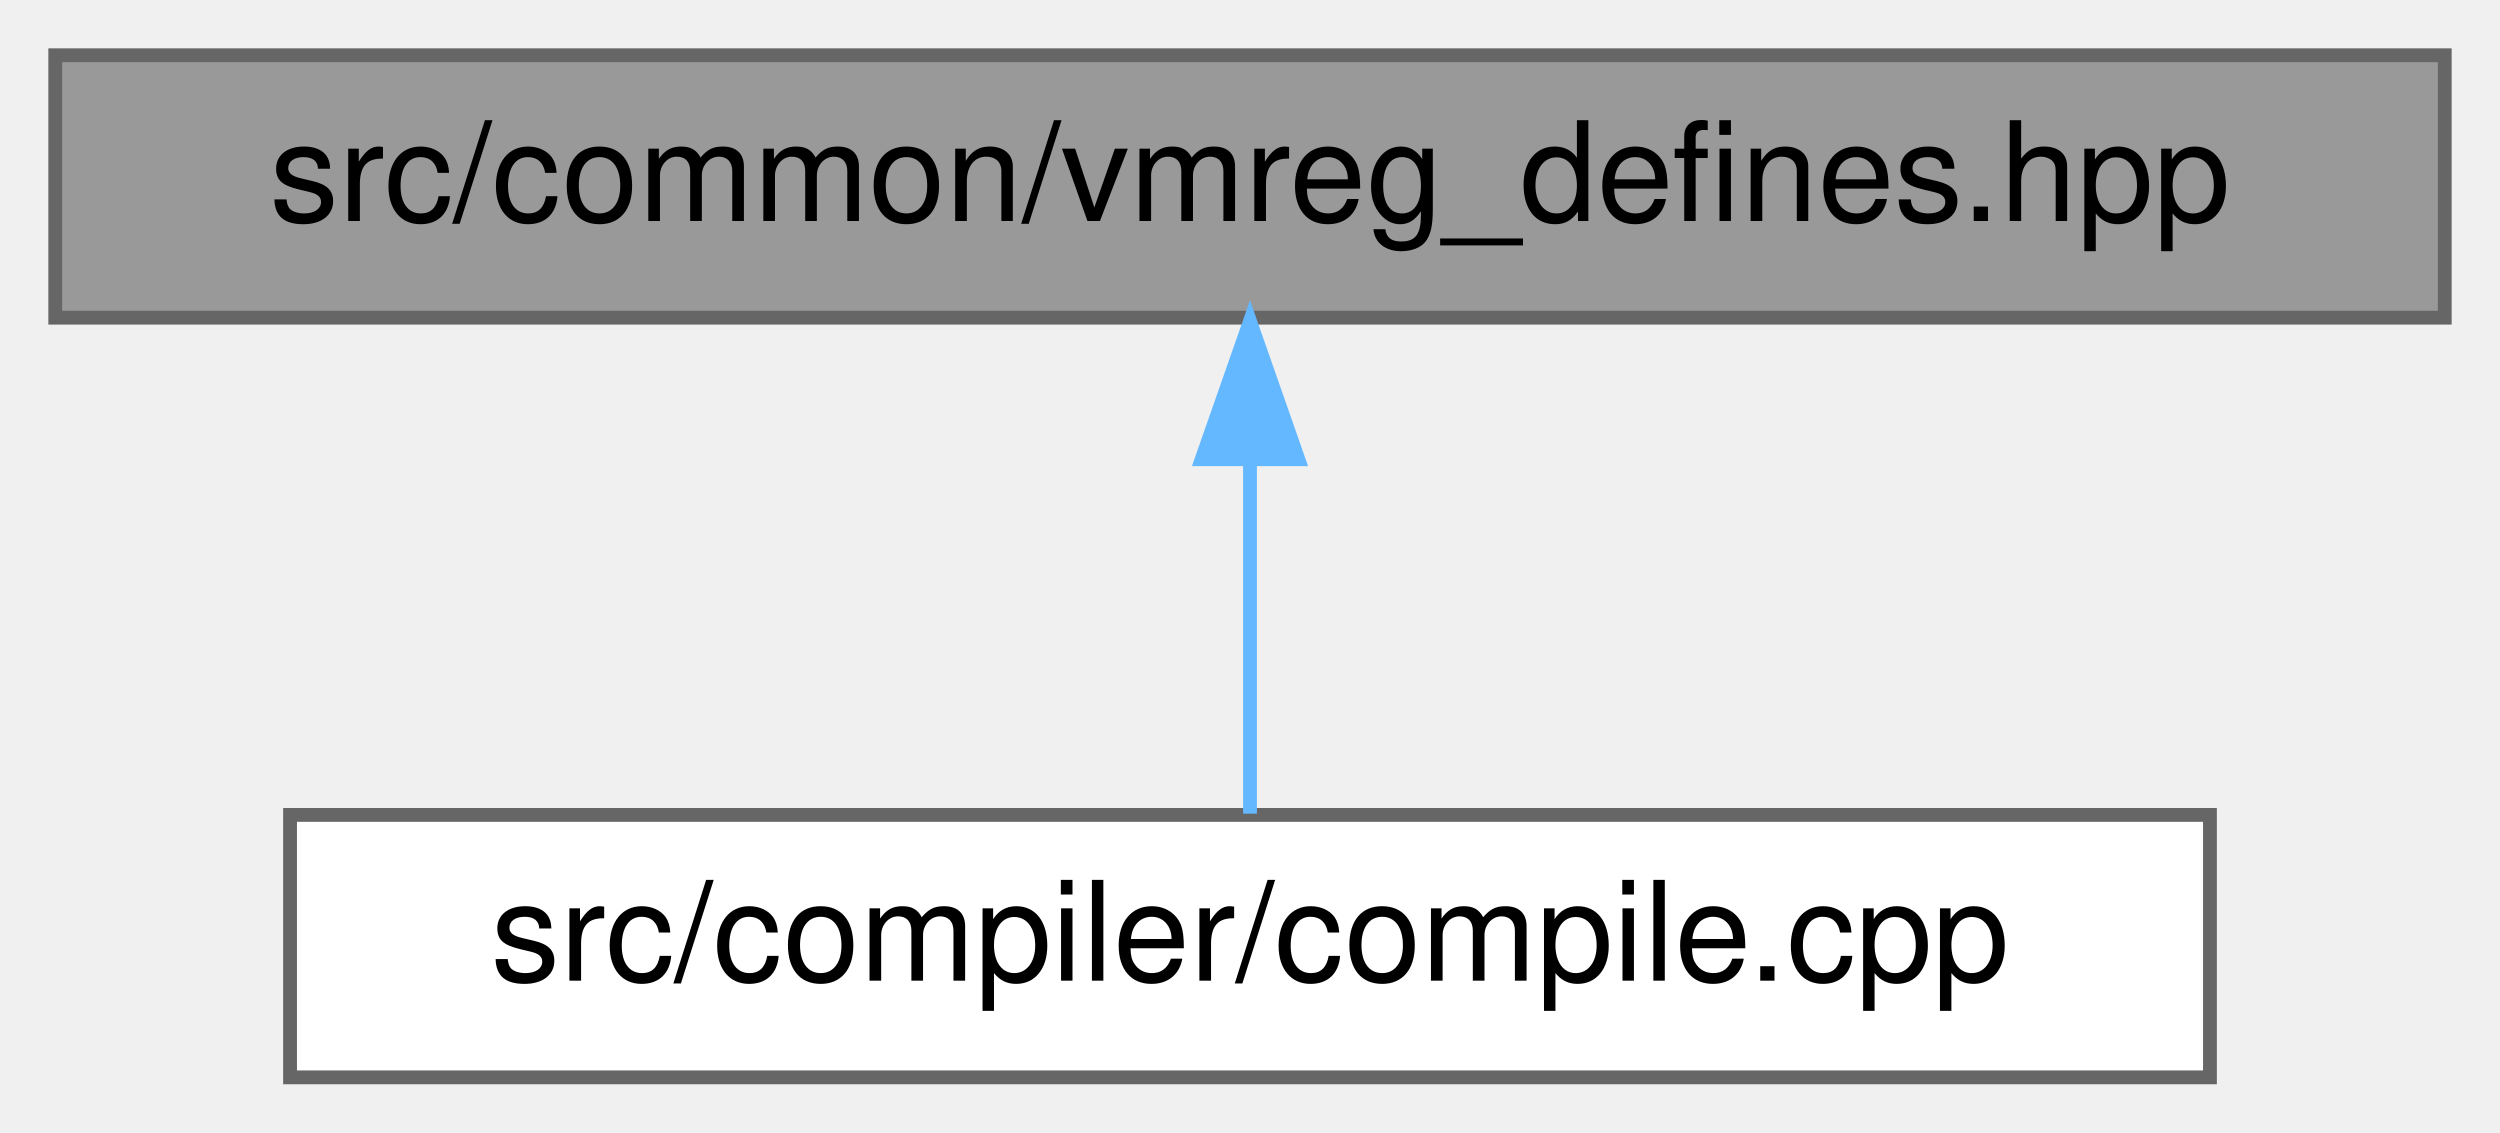
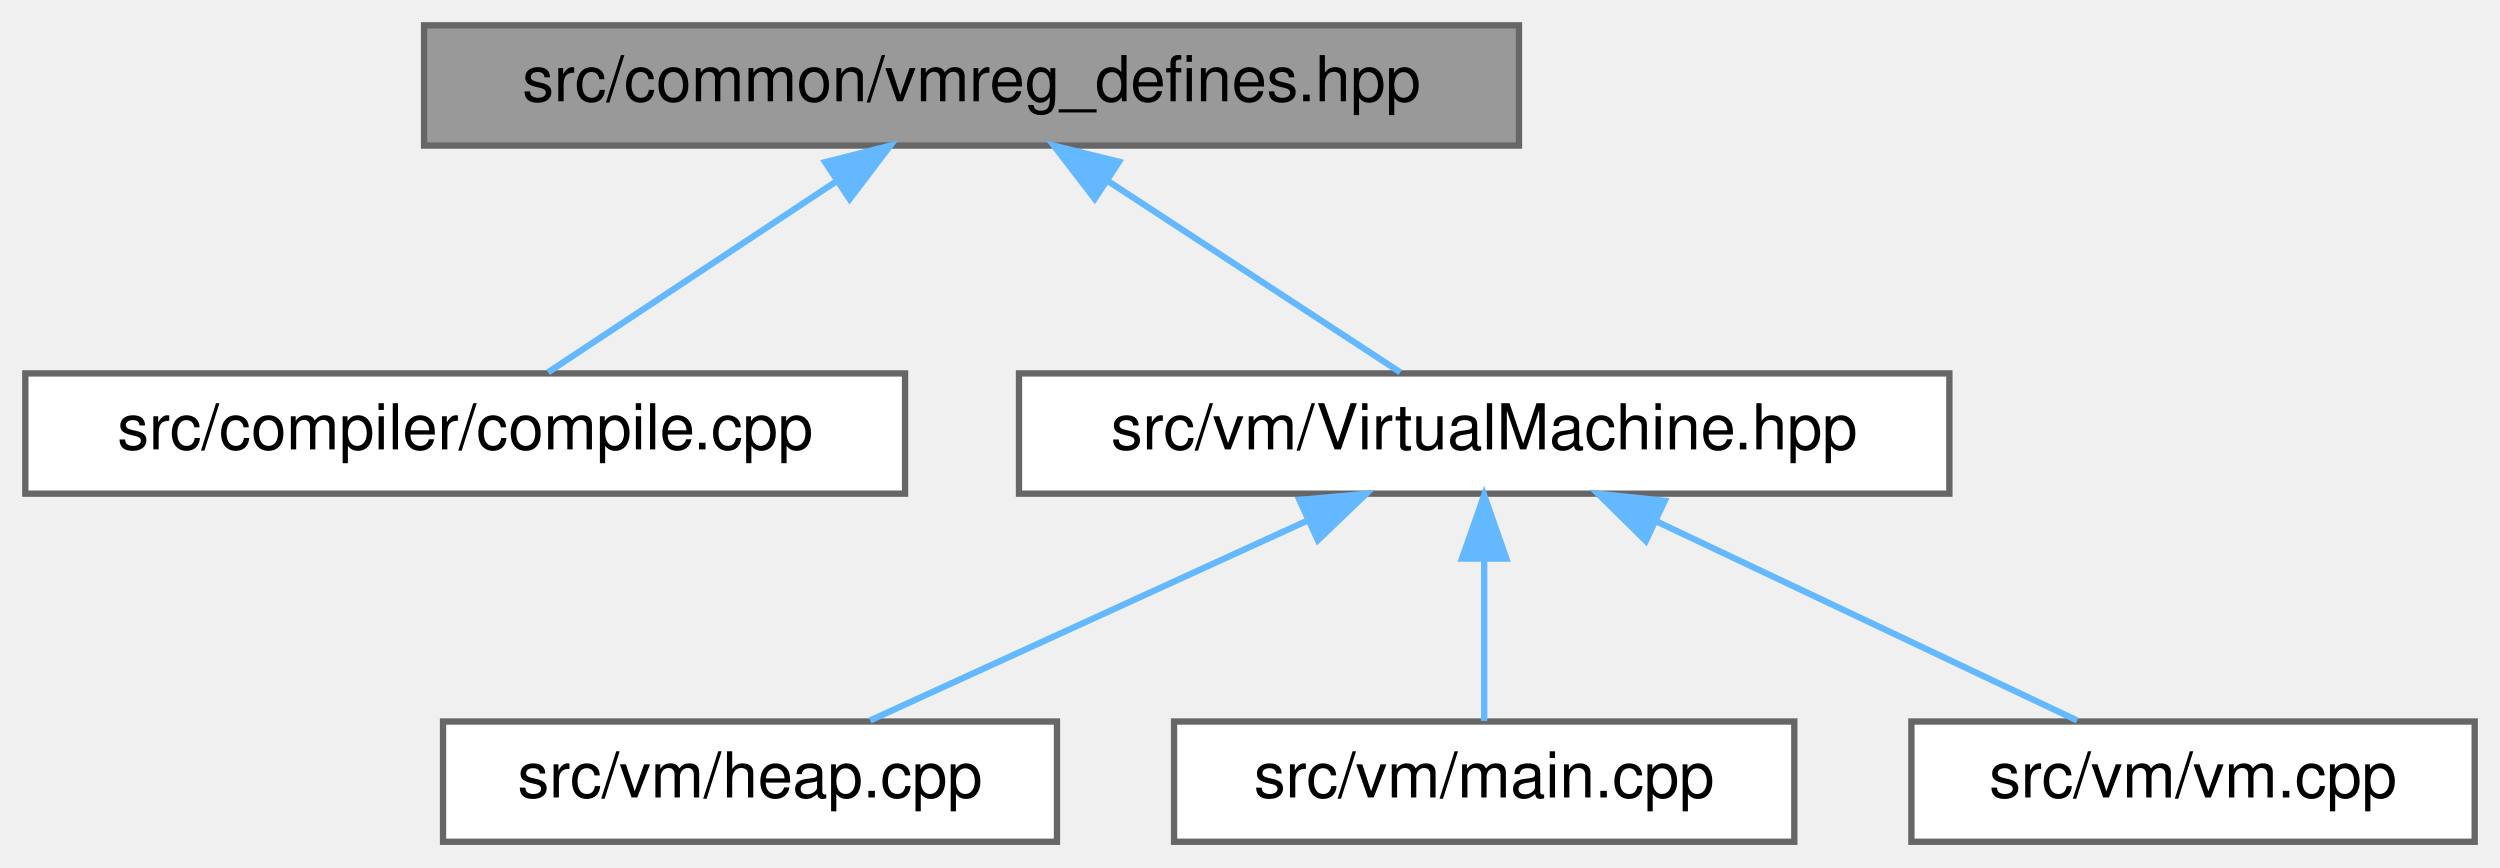
- <svg xmlns="http://www.w3.org/2000/svg" xmlns:xlink="http://www.w3.org/1999/xlink" width="181pt" height="82pt" viewBox="0.00 0.00 181.00 82.00">
-   <g id="graph0" class="graph" transform="scale(1 1) rotate(0) translate(4 78)">
+ <svg xmlns="http://www.w3.org/2000/svg" xmlns:xlink="http://www.w3.org/1999/xlink" width="395pt" height="137pt" viewBox="0.00 0.00 395.00 137.00">
+   <g id="graph0" class="graph" transform="scale(1 1) rotate(0) translate(4 133)">
    <g id="Node000001" class="node">
      <g id="a_Node000001">
        <a xlink:title=" ">
-           <polygon fill="#999999" stroke="#666666" points="173,-74 0,-74 0,-55 173,-55 173,-74" />
-           <text text-anchor="middle" x="86.5" y="-62" font-family="Helvetica,sans-Serif" font-size="10.00">src/common/vmreg_defines.hpp</text>
+           <polygon fill="#999999" stroke="#666666" points="236,-129 63,-129 63,-110 236,-110 236,-129" />
+           <text text-anchor="middle" x="149.5" y="-117" font-family="Helvetica,sans-Serif" font-size="10.00">src/common/vmreg_defines.hpp</text>
        </a>
      </g>
    </g>
    <g id="Node000002" class="node">
      <g id="a_Node000002">
        <a xlink:href="compile_8cpp.html" target="_top" xlink:title=" ">
-           <polygon fill="white" stroke="#666666" points="156,-19 17,-19 17,0 156,0 156,-19" />
-           <text text-anchor="middle" x="86.5" y="-7" font-family="Helvetica,sans-Serif" font-size="10.00">src/compiler/compile.cpp</text>
+           <polygon fill="white" stroke="#666666" points="139,-74 0,-74 0,-55 139,-55 139,-74" />
+           <text text-anchor="middle" x="69.5" y="-62" font-family="Helvetica,sans-Serif" font-size="10.00">src/compiler/compile.cpp</text>
        </a>
      </g>
    </g>
    <g id="edge1_Node000001_Node000002" class="edge">
      <g id="a_edge1_Node000001_Node000002">
        <a xlink:title=" ">
-           <path fill="none" stroke="#63b8ff" d="M86.5,-44.66C86.5,-35.93 86.5,-25.99 86.5,-19.09" />
-           <polygon fill="#63b8ff" stroke="#63b8ff" points="83,-44.75 86.5,-54.75 90,-44.75 83,-44.75" />
+           <path fill="none" stroke="#63b8ff" d="M128.25,-104.42C113.74,-94.81 94.96,-82.37 82.59,-74.17" />
+           <polygon fill="#63b8ff" stroke="#63b8ff" points="126.38,-107.38 136.65,-109.98 130.24,-101.54 126.38,-107.38" />
+         </a>
+       </g>
+     </g>
+     <g id="Node000003" class="node">
+       <g id="a_Node000003">
+         <a xlink:href="VirtualMachine_8hpp.html" target="_top" xlink:title=" ">
+           <polygon fill="white" stroke="#666666" points="304,-74 157,-74 157,-55 304,-55 304,-74" />
+           <text text-anchor="middle" x="230.5" y="-62" font-family="Helvetica,sans-Serif" font-size="10.00">src/vm/VirtualMachine.hpp</text>
+         </a>
+       </g>
+     </g>
+     <g id="edge2_Node000001_Node000003" class="edge">
+       <g id="a_edge2_Node000001_Node000003">
+         <a xlink:title=" ">
+           <path fill="none" stroke="#63b8ff" d="M171.01,-104.42C185.71,-94.81 204.72,-82.37 217.25,-74.17" />
+           <polygon fill="#63b8ff" stroke="#63b8ff" points="168.97,-101.58 162.51,-109.98 172.8,-107.44 168.97,-101.58" />
+         </a>
+       </g>
+     </g>
+     <g id="Node000004" class="node">
+       <g id="a_Node000004">
+         <a xlink:href="heap_8cpp.html" target="_top" xlink:title=" ">
+           <polygon fill="white" stroke="#666666" points="163,-19 66,-19 66,0 163,0 163,-19" />
+           <text text-anchor="middle" x="114.5" y="-7" font-family="Helvetica,sans-Serif" font-size="10.00">src/vm/heap.cpp</text>
+         </a>
+       </g>
+     </g>
+     <g id="edge3_Node000003_Node000004" class="edge">
+       <g id="a_edge3_Node000003_Node000004">
+         <a xlink:title=" ">
+           <path fill="none" stroke="#63b8ff" d="M202.63,-50.77C181.23,-40.99 152.26,-27.75 133.48,-19.17" />
+           <polygon fill="#63b8ff" stroke="#63b8ff" points="201.31,-54.01 211.86,-54.98 204.22,-47.65 201.31,-54.01" />
+         </a>
+       </g>
+     </g>
+     <g id="Node000005" class="node">
+       <g id="a_Node000005">
+         <a xlink:href="vm_2main_8cpp.html" target="_top" xlink:title=" ">
+           <polygon fill="white" stroke="#666666" points="279.5,-19 181.5,-19 181.5,0 279.5,0 279.5,-19" />
+           <text text-anchor="middle" x="230.5" y="-7" font-family="Helvetica,sans-Serif" font-size="10.00">src/vm/main.cpp</text>
+         </a>
+       </g>
+     </g>
+     <g id="edge4_Node000003_Node000005" class="edge">
+       <g id="a_edge4_Node000003_Node000005">
+         <a xlink:title=" ">
+           <path fill="none" stroke="#63b8ff" d="M230.5,-44.66C230.5,-35.93 230.5,-25.99 230.5,-19.09" />
+           <polygon fill="#63b8ff" stroke="#63b8ff" points="227,-44.75 230.5,-54.75 234,-44.75 227,-44.75" />
+         </a>
+       </g>
+     </g>
+     <g id="Node000006" class="node">
+       <g id="a_Node000006">
+         <a xlink:href="vm_8cpp.html" target="_top" xlink:title=" ">
+           <polygon fill="white" stroke="#666666" points="387,-19 298,-19 298,0 387,0 387,-19" />
+           <text text-anchor="middle" x="342.5" y="-7" font-family="Helvetica,sans-Serif" font-size="10.00">src/vm/vm.cpp</text>
+         </a>
+       </g>
+     </g>
+     <g id="edge5_Node000003_Node000006" class="edge">
+       <g id="a_edge5_Node000003_Node000006">
+         <a xlink:title=" ">
+           <path fill="none" stroke="#63b8ff" d="M257.69,-50.63C278.32,-40.87 306.12,-27.71 324.18,-19.17" />
+           <polygon fill="#63b8ff" stroke="#63b8ff" points="256.04,-47.54 248.49,-54.98 259.03,-53.87 256.04,-47.54" />
        </a>
      </g>
    </g>
  </g>
</svg>
